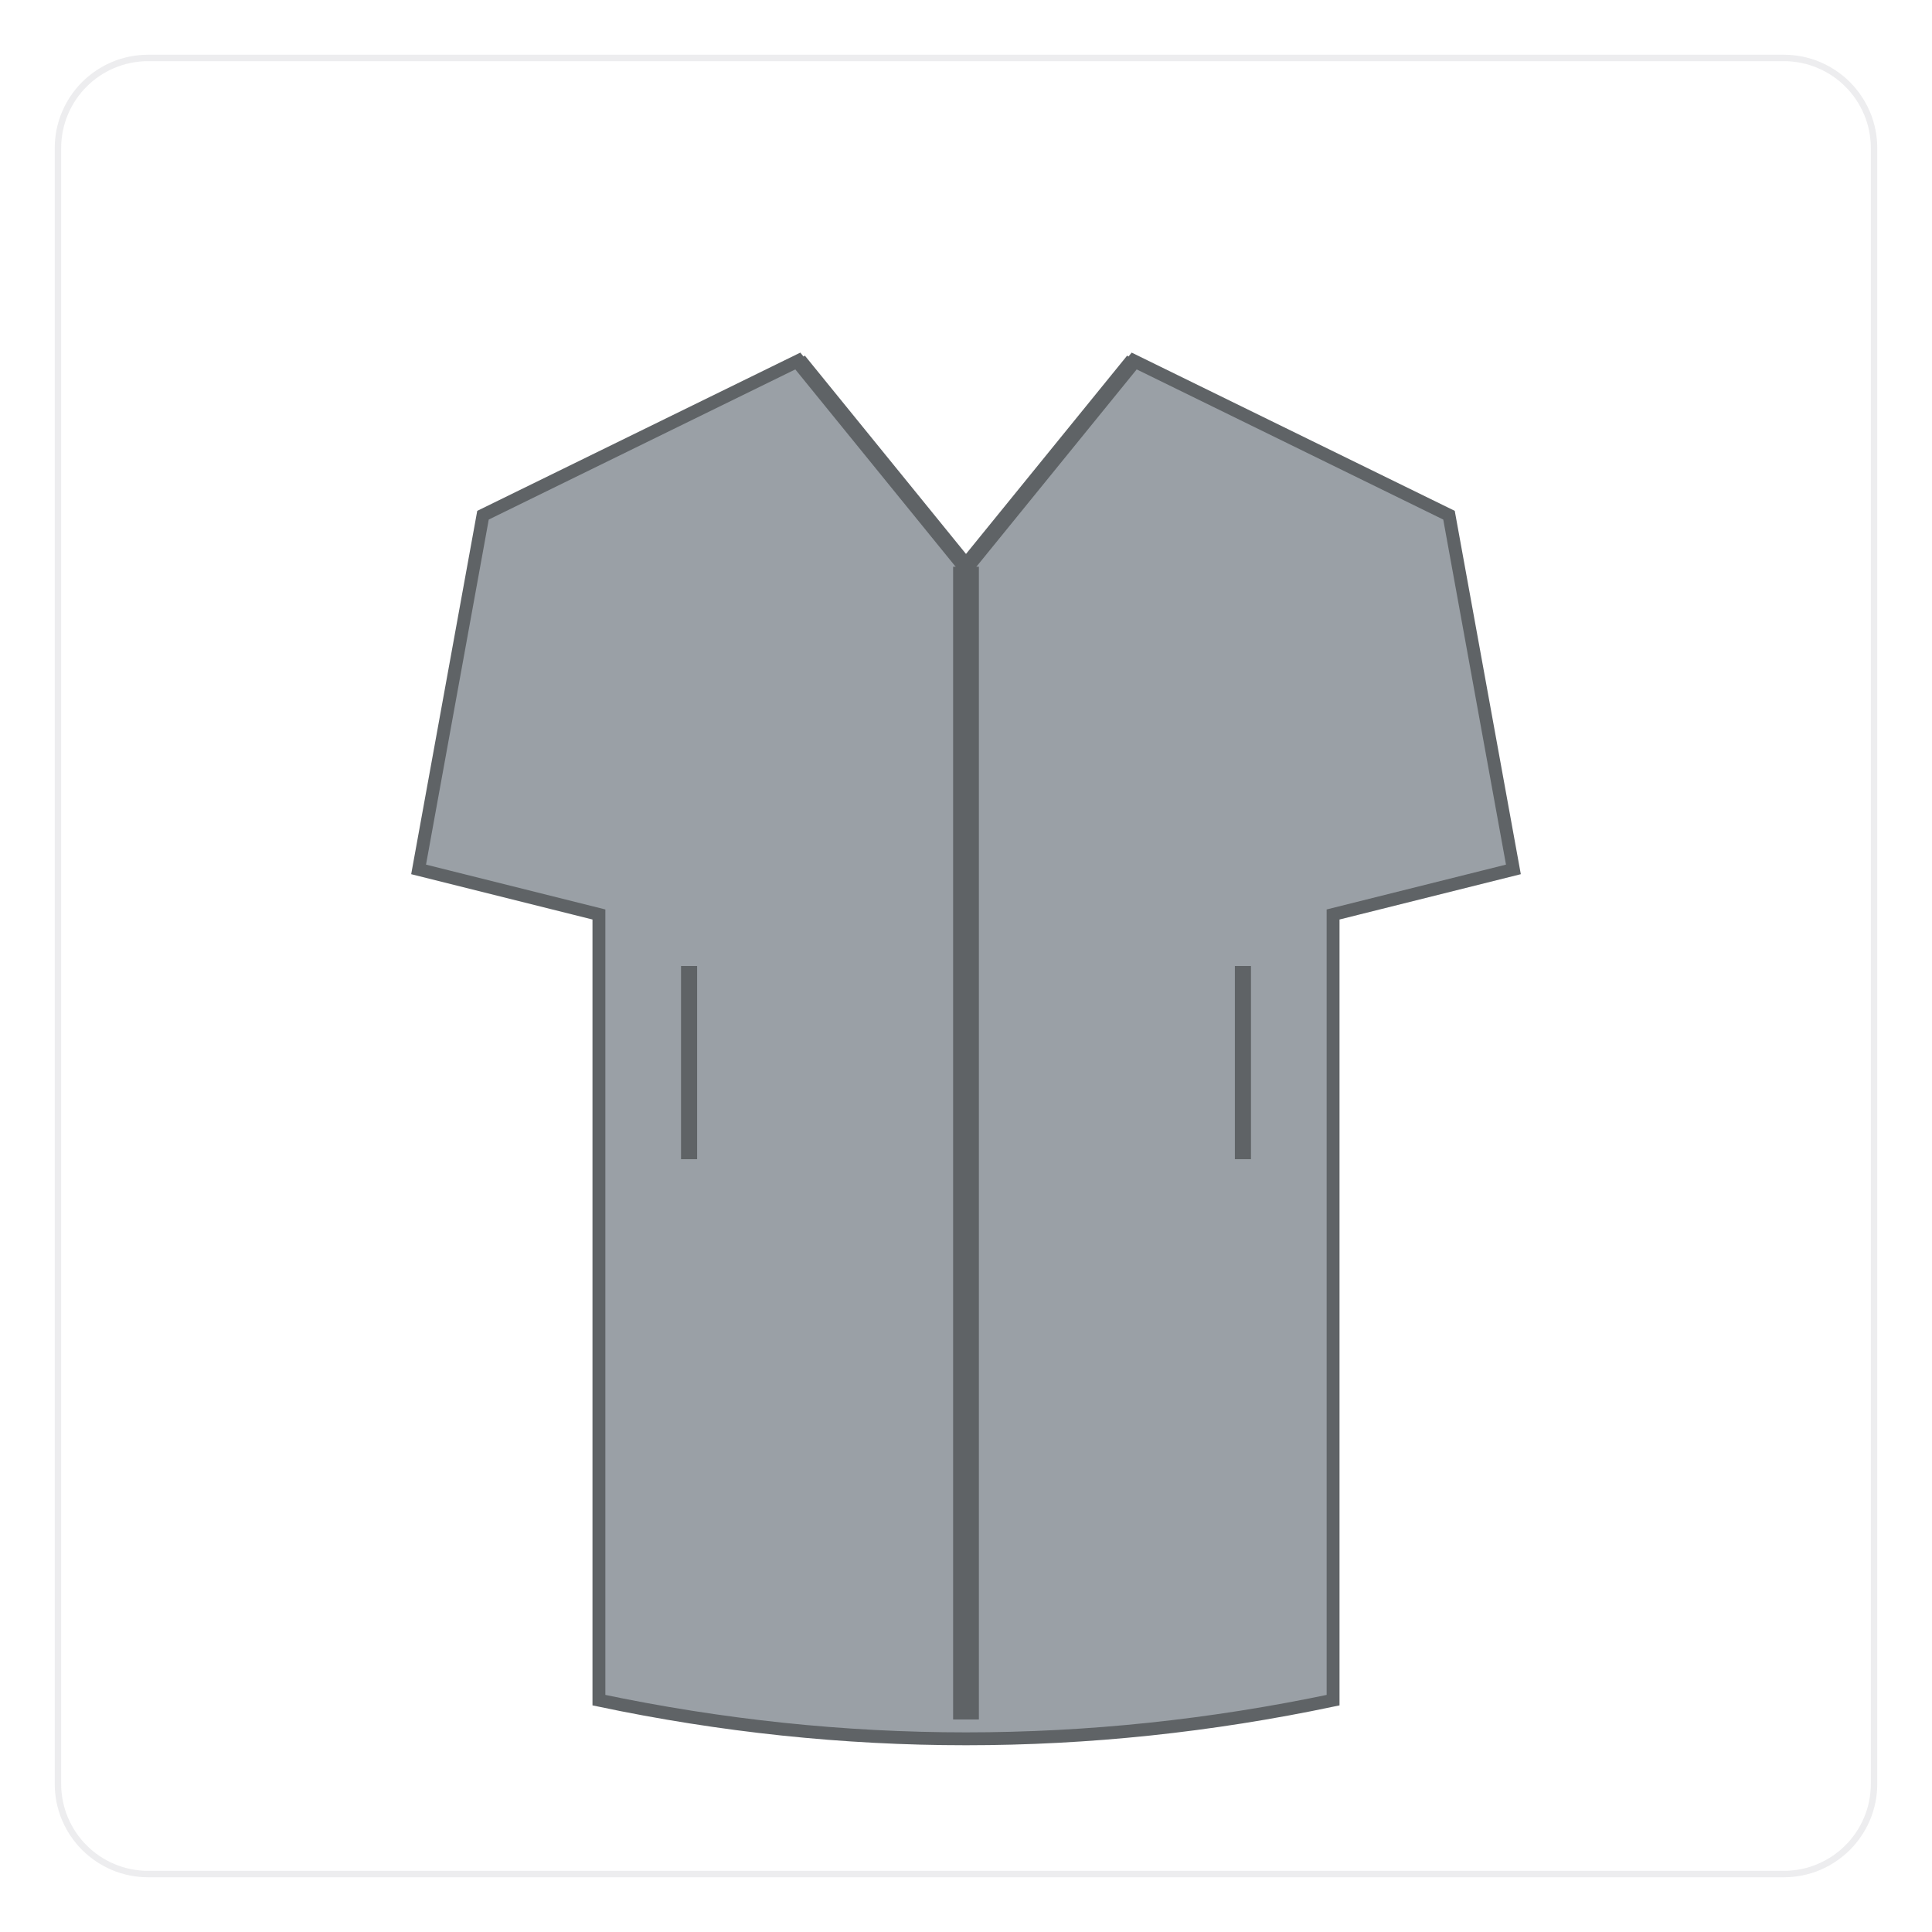
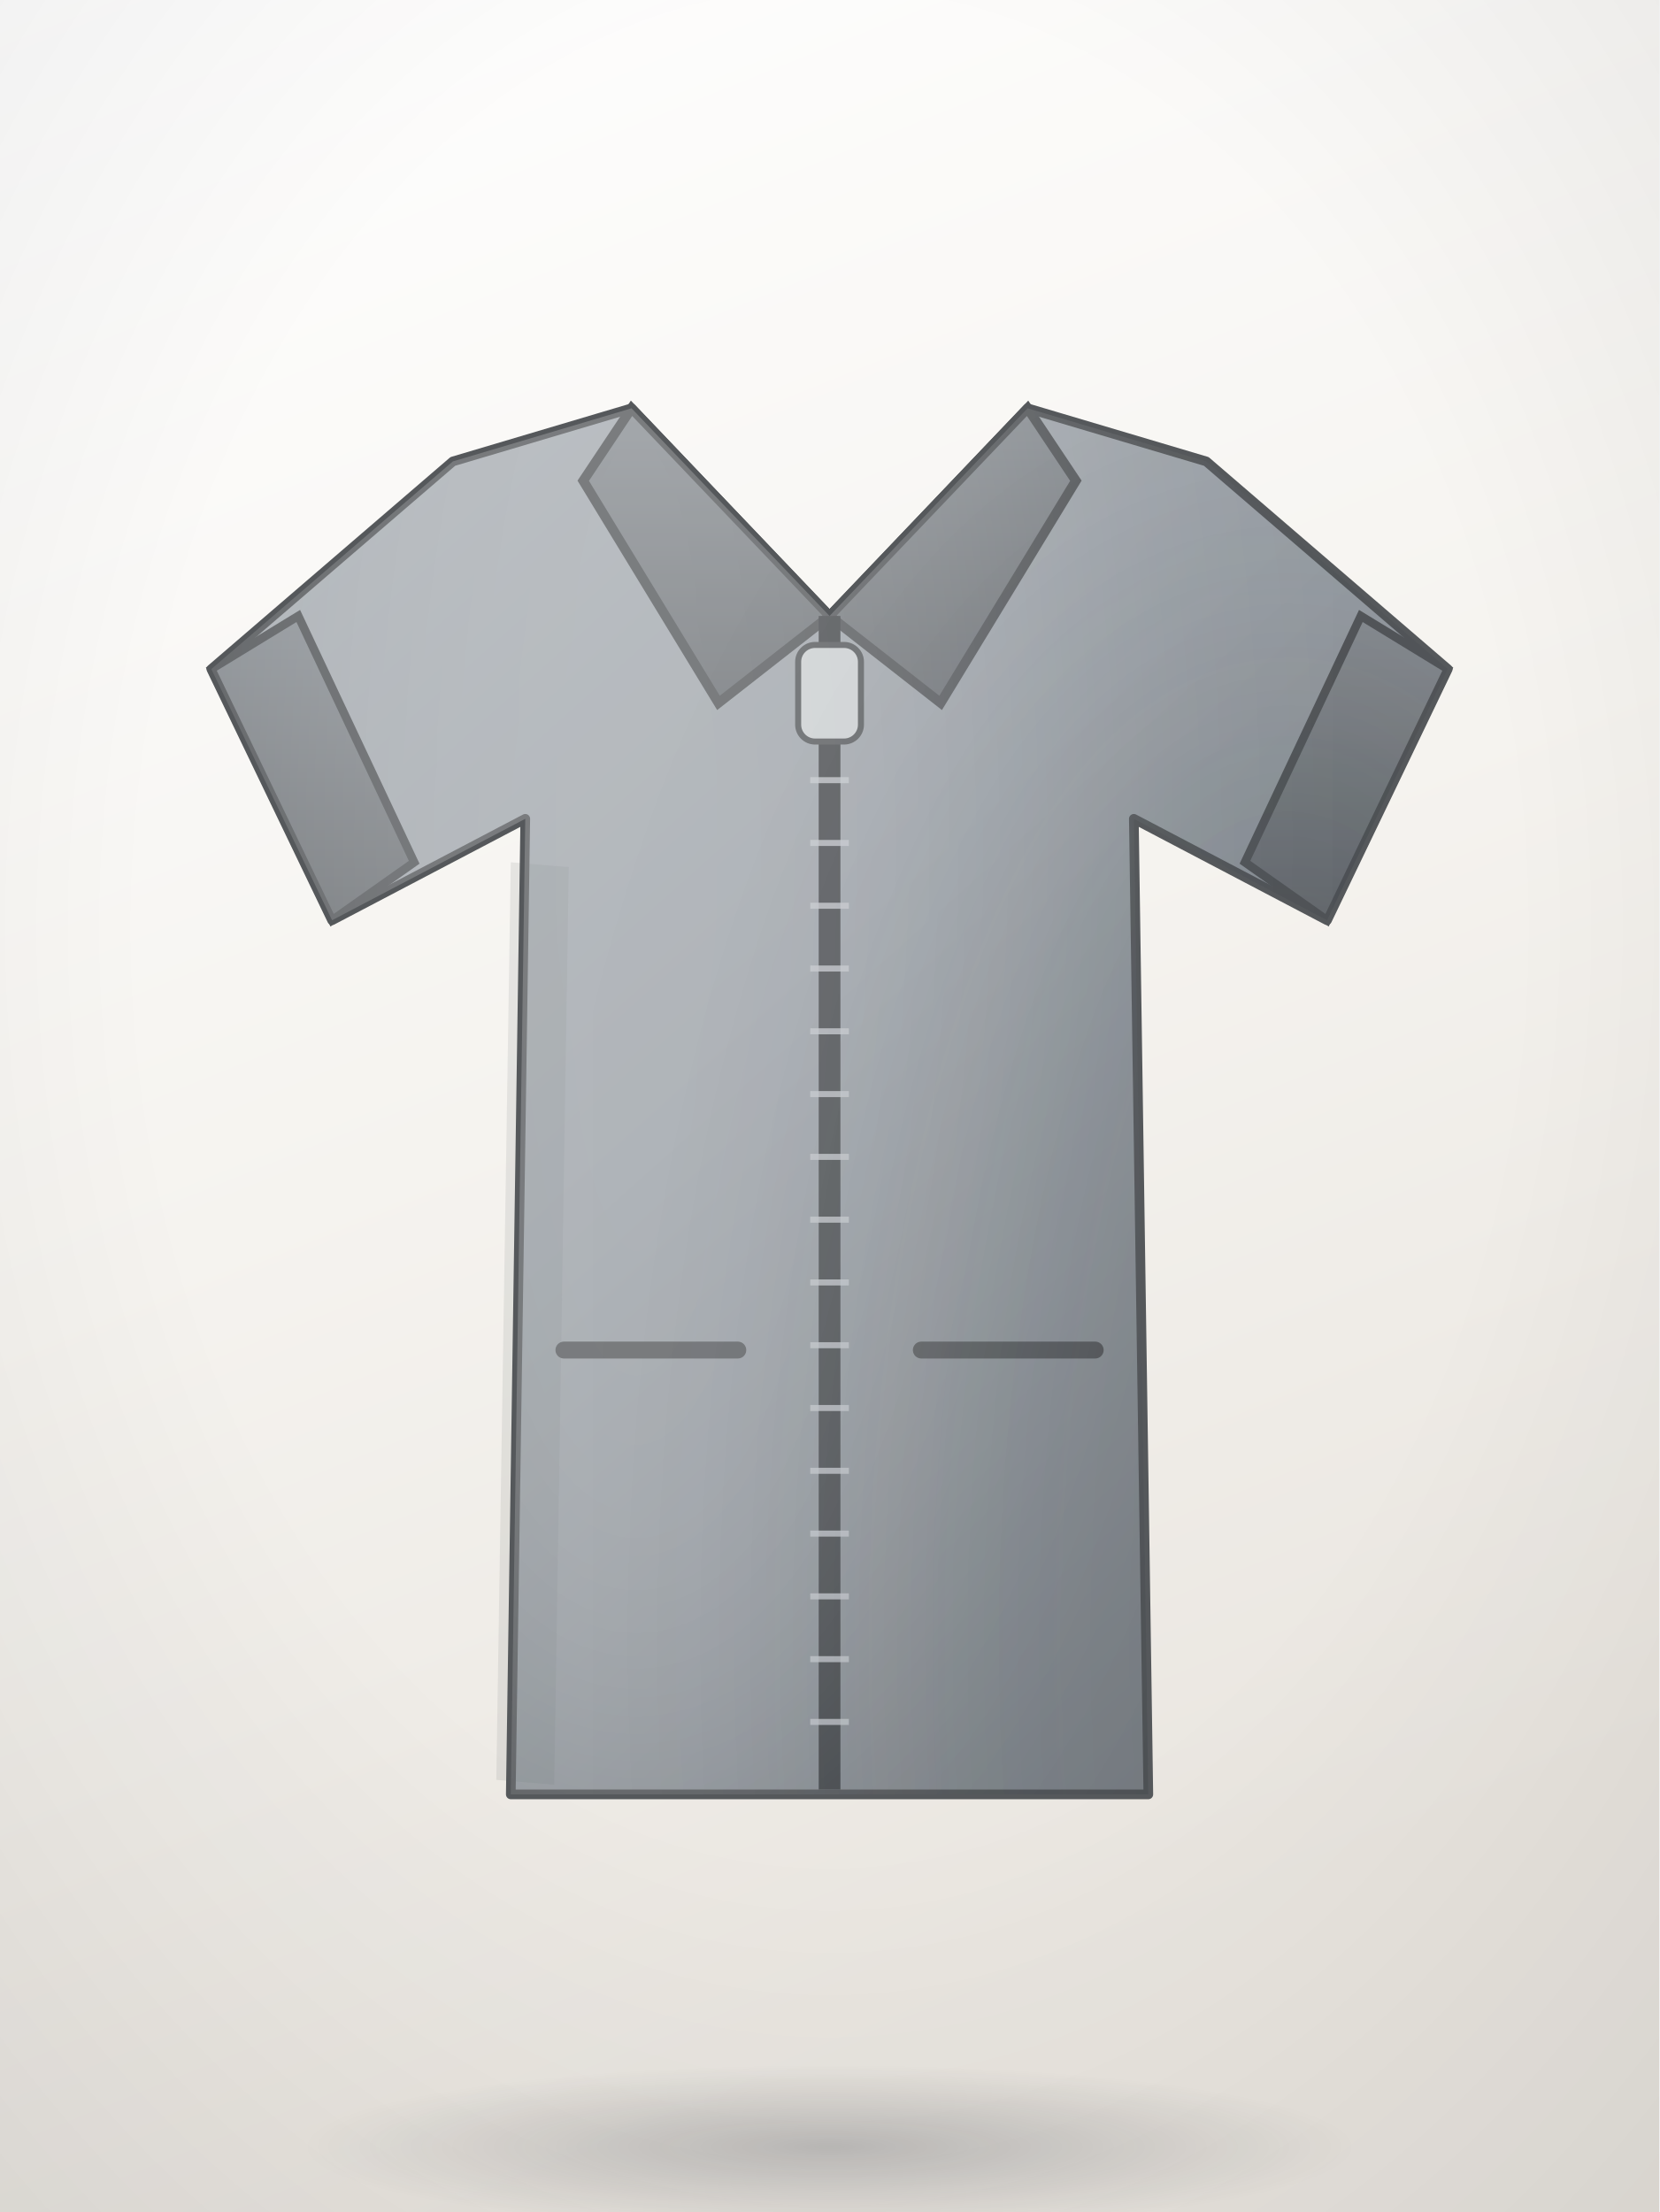
- <svg xmlns="http://www.w3.org/2000/svg" viewBox="0 0 600 600" width="600" height="600" role="img">
-   <defs />
-   <rect width="600" height="600" fill="#ffffff" />
-   <rect x="18" y="18" width="564" height="564" rx="28" fill="none" stroke="#1d2233" stroke-opacity="0.08" stroke-width="2" />
-   <path d="M150 160 L248 112 L300 176 L352 112 L450 160 L470 270 L414 284 L414 528 Q300 552 186 528 L186 284 L130 270 Z" fill="#9aa0a6" stroke="#5f6366" stroke-width="4" />
-   <path d="M248 112 L300 176 L352 112" fill="none" stroke="#5f6366" stroke-width="5" />
-   <line x1="300" y1="176" x2="300" y2="534" stroke="#5f6366" stroke-width="8" />
-   <path d="M214 300 L214 360 M386 300 L386 360" stroke="#5f6366" stroke-width="5" />
+ <svg xmlns="http://www.w3.org/2000/svg" viewBox="0 0 900 1200" width="900" height="1200" role="img">
+   <defs>
+     <filter id="soft" x="-30%" y="-30%" width="160%" height="160%">
+       <feGaussianBlur stdDeviation="70" />
+     </filter>
+     <linearGradient id="bg" x1="0" y1="0" x2="0.3" y2="1">
+       <stop offset="0" stop-color="#ffffff" />
+       <stop offset="0.55" stop-color="#f5f3ef" />
+       <stop offset="1" stop-color="#e9e5df" />
+     </linearGradient>
+     <radialGradient id="vig" cx="0.5" cy="0.42" r="0.75">
+       <stop offset="0.55" stop-color="#000000" stop-opacity="0" />
+       <stop offset="1" stop-color="#000000" stop-opacity="0.07" />
+     </radialGradient>
+     <linearGradient id="fp26" x1="0.1" y1="0" x2="0.9" y2="1">
+       <stop offset="0" stop-color="#aaafb4" />
+       <stop offset="0.45" stop-color="#9aa0a6" />
+       <stop offset="1" stop-color="#7e8388" />
+     </linearGradient>
+     <linearGradient id="rp26" x1="0" y1="0" x2="0" y2="1">
+       <stop offset="0" stop-color="#8b9095" />
+       <stop offset="1" stop-color="#6c7074" />
+     </linearGradient>
+     <radialGradient id="shp26" cx="0.5" cy="0.5" r="0.5">
+       <stop offset="0" stop-color="#0b1220" stop-opacity="0.20" />
+       <stop offset="1" stop-color="#0b1220" stop-opacity="0" />
+     </radialGradient>
+     <clipPath id="clipp26">
+       <path d="M368 250 L450 336 L532 250 L606 272 L706 358 L656 462 L576 420 L582 824 L318 824 L324 420 L244 462 L194 358 L294 272 Z" />
+     </clipPath>
+   </defs>
+   <rect width="900" height="1200" fill="url(#bg)" />
+   <rect width="900" height="1200" fill="url(#vig)" />
+   <g transform="translate(-139.5,-106.0) scale(1.31)">
+     <ellipse cx="450" cy="970" rx="220" ry="34" fill="url(#shp26)" />
+     <path d="M368 250 L450 336 L532 250 L606 272 L706 358 L656 462 L576 420 L582 824 L318 824 L324 420 L244 462 L194 358 L294 272 Z" fill="url(#fp26)" stroke="#55585b" stroke-width="4" stroke-linejoin="round" />
+     <path d="M368 250 L450 336 L404 372 L348 280 Z" fill="url(#rp26)" stroke="#55585b" stroke-width="4" />
+     <path d="M532 250 L450 336 L496 372 L552 280 Z" fill="url(#rp26)" stroke="#55585b" stroke-width="4" />
+     <line x1="450" y1="336" x2="450" y2="822" stroke="#45484b" stroke-width="9" />
+     <line x1="442" y1="352" x2="458" y2="352" stroke="#c2c6ca" stroke-width="2.5" opacity="0.8" />
+     <line x1="442" y1="378" x2="458" y2="378" stroke="#c2c6ca" stroke-width="2.5" opacity="0.8" />
+     <line x1="442" y1="404" x2="458" y2="404" stroke="#c2c6ca" stroke-width="2.5" opacity="0.8" />
+     <line x1="442" y1="430" x2="458" y2="430" stroke="#c2c6ca" stroke-width="2.5" opacity="0.8" />
+     <line x1="442" y1="456" x2="458" y2="456" stroke="#c2c6ca" stroke-width="2.5" opacity="0.8" />
+     <line x1="442" y1="482" x2="458" y2="482" stroke="#c2c6ca" stroke-width="2.5" opacity="0.8" />
+     <line x1="442" y1="508" x2="458" y2="508" stroke="#c2c6ca" stroke-width="2.5" opacity="0.8" />
+     <line x1="442" y1="534" x2="458" y2="534" stroke="#c2c6ca" stroke-width="2.5" opacity="0.8" />
+     <line x1="442" y1="560" x2="458" y2="560" stroke="#c2c6ca" stroke-width="2.5" opacity="0.8" />
+     <line x1="442" y1="586" x2="458" y2="586" stroke="#c2c6ca" stroke-width="2.5" opacity="0.8" />
+     <line x1="442" y1="612" x2="458" y2="612" stroke="#c2c6ca" stroke-width="2.5" opacity="0.8" />
+     <line x1="442" y1="638" x2="458" y2="638" stroke="#c2c6ca" stroke-width="2.5" opacity="0.8" />
+     <line x1="442" y1="664" x2="458" y2="664" stroke="#c2c6ca" stroke-width="2.5" opacity="0.8" />
+     <line x1="442" y1="690" x2="458" y2="690" stroke="#c2c6ca" stroke-width="2.5" opacity="0.8" />
+     <line x1="442" y1="716" x2="458" y2="716" stroke="#c2c6ca" stroke-width="2.5" opacity="0.8" />
+     <line x1="442" y1="742" x2="458" y2="742" stroke="#c2c6ca" stroke-width="2.5" opacity="0.8" />
+     <line x1="442" y1="768" x2="458" y2="768" stroke="#c2c6ca" stroke-width="2.5" opacity="0.8" />
+     <line x1="442" y1="794" x2="458" y2="794" stroke="#c2c6ca" stroke-width="2.5" opacity="0.8" />
+     <rect x="437" y="348" width="26" height="40" rx="7" fill="#ccd0d2" stroke="#55585b" stroke-width="2.5" />
+     <path d="M340 640 L412 640" stroke="#55585b" stroke-width="7" stroke-linecap="round" />
+     <path d="M488 640 L560 640" stroke="#55585b" stroke-width="7" stroke-linecap="round" />
+     <path d="M244 462 L194 358 L230 336 L278 438 Z" fill="url(#rp26)" stroke="#55585b" stroke-width="3.5" />
+     <path d="M656 462 L706 358 L670 336 L622 438 Z" fill="url(#rp26)" stroke="#55585b" stroke-width="3.5" />
+     <path d="M342 440 L336 820 L312 818 L318 438 Z" fill="#55585b" opacity="0.11" />
+     <g clip-path="url(#clipp26)">
+       <ellipse cx="370" cy="430" rx="180" ry="420" fill="#ffffff" opacity="0.22" filter="url(#soft)" />
+       <ellipse cx="640" cy="760" rx="180" ry="440" fill="#0b1220" opacity="0.13" filter="url(#soft)" />
+     </g>
+   </g>
</svg>
